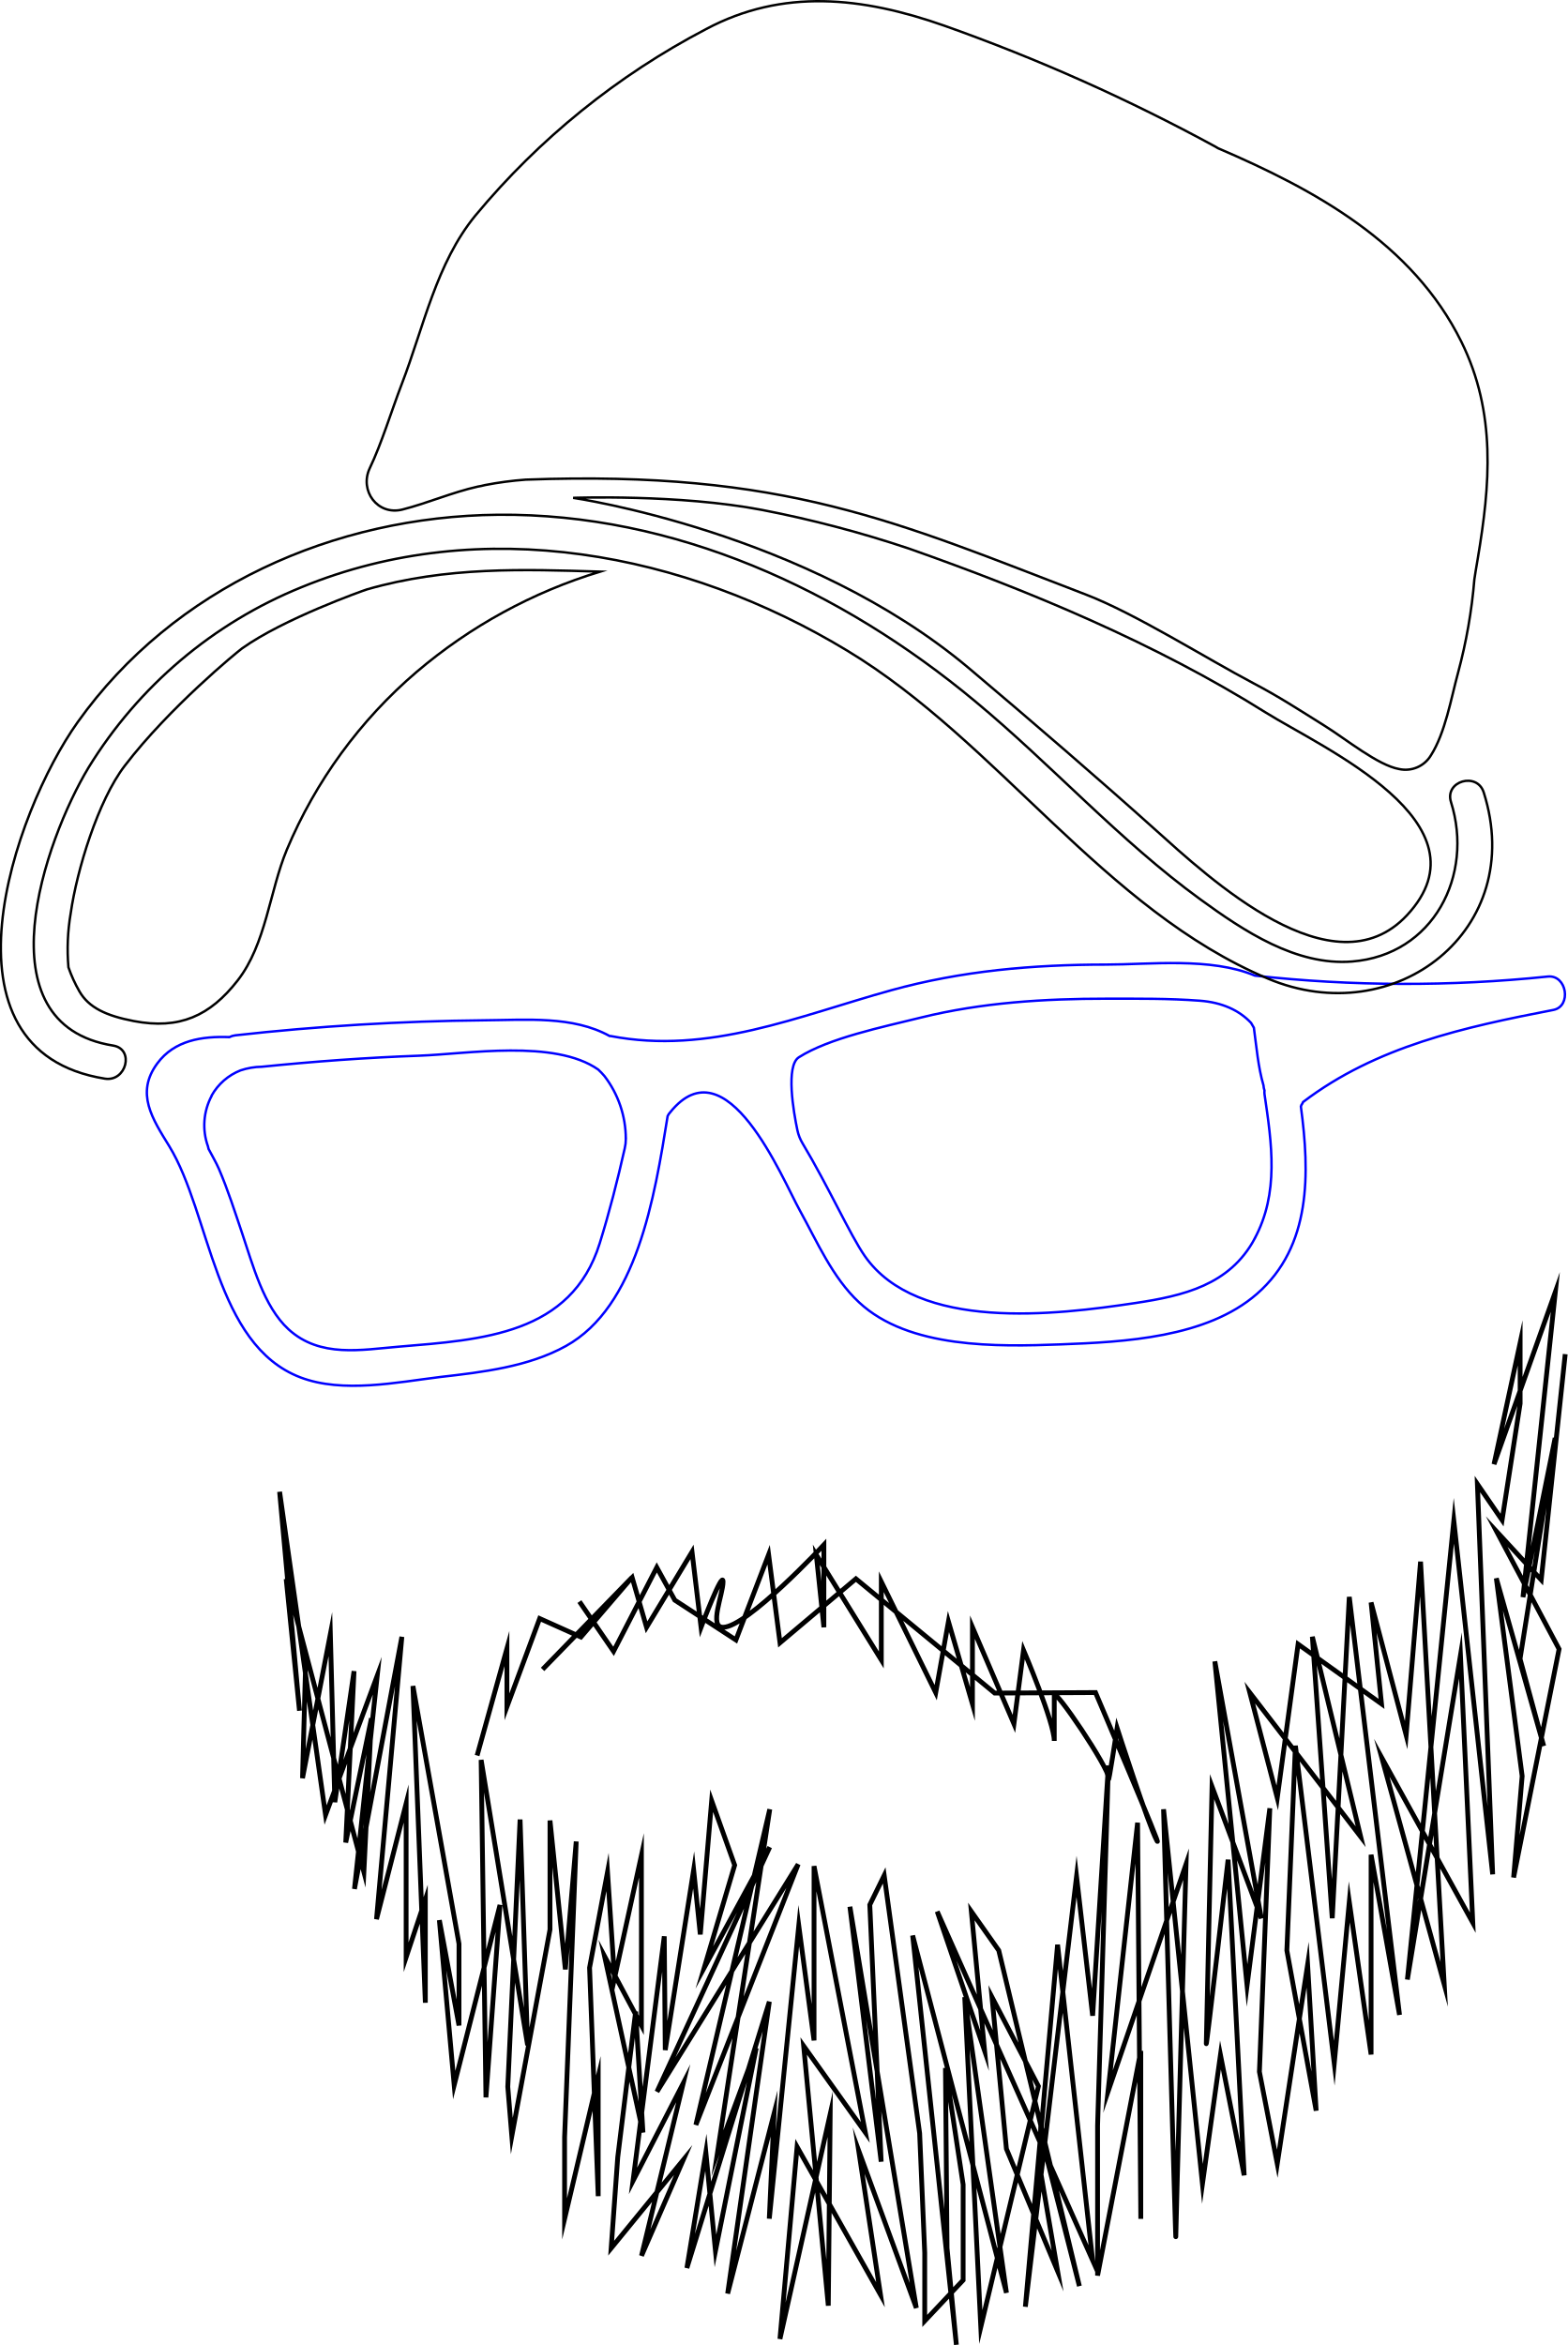
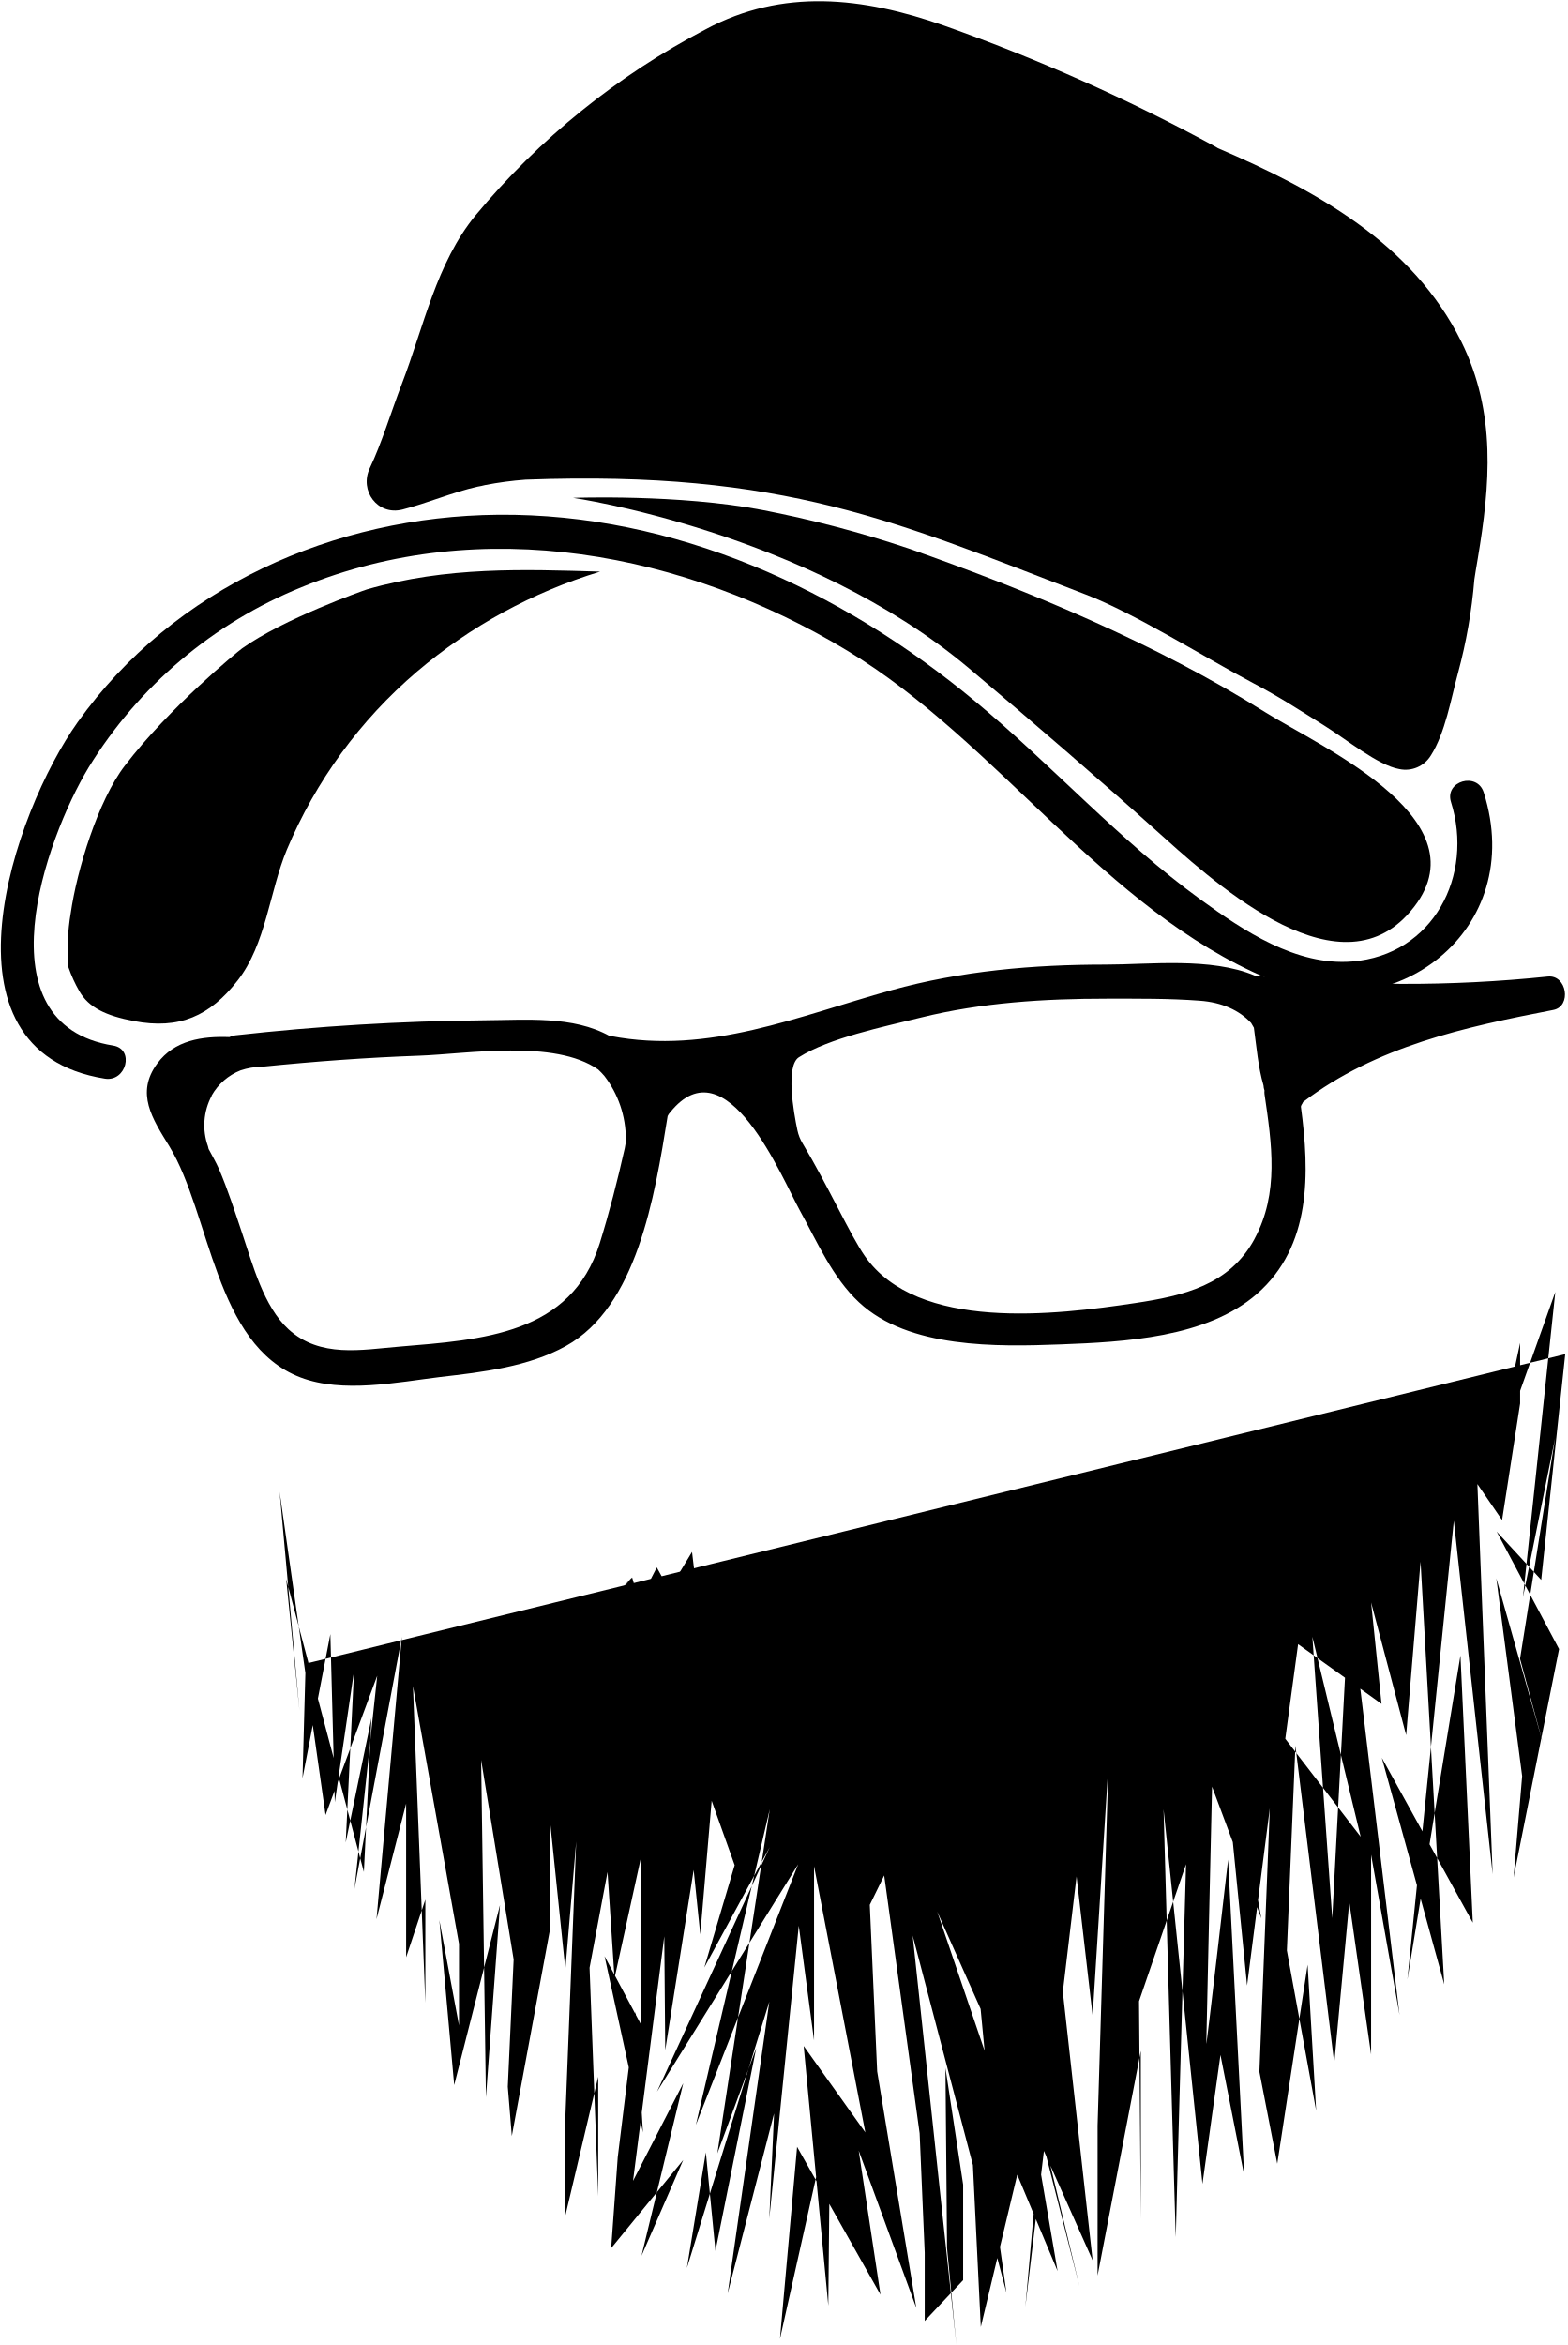
<svg xmlns="http://www.w3.org/2000/svg" id="Layer_1" data-name="Layer 1" viewBox="0 0 326.4 488.26">
  <defs>
    <style>
-       .cls-1, .cls-2, .cls-3 {
-         fill: none;
-         stroke-miterlimit: 10;
-       }
- 
-       .cls-1 {
-         stroke: blue;
-       }
- 
-       .cls-1, .cls-2 {
-         stroke-width: 0.5px;
-       }
- 
-       .cls-2, .cls-3 {
-         stroke: #000;
-       }
+      
    </style>
  </defs>
  <g>
-     <path id="glasses" class="cls-1" d="M322.34,203.33a287,287,0,0,1-61-.19c-9.18-3.88-22-2.3-31-2.3-15.19,0-30.08,1.29-44.76,5.35-19.33,5.35-37.92,13.46-58.4,9.53l-0.21,0c-7.67-4.26-17.4-3.34-26.16-3.28A509.81,509.81,0,0,0,49,215.57a3.76,3.76,0,0,0-1.24.37c-5.62-.21-11.43.63-15,5.48-4.6,6.21-1,11.55,2.5,17.25,8.61,14.1,9.42,41.32,27.33,48.13,8.83,3.36,20.1,1,29.15-.1,8.74-1,18.31-2.11,26.13-6.45,14.72-8.18,18.44-30.83,21.17-47.87a2.85,2.85,0,0,1,.53-0.78c11.76-14.65,23.3,13.76,27,20.43,3.58,6.47,6.81,14,12.32,19.12,10.34,9.67,28.79,9.27,42,8.77s30.38-1.36,40.87-10.51c11.4-9.94,11-25.2,9.16-39a1.88,1.88,0,0,0,.11-0.33,3.28,3.28,0,0,0,.35-0.63c15.29-11.62,33.61-15.59,52.13-19.17C327.34,209.53,326.34,202.92,322.34,203.33Zm-192,33.8a9,9,0,0,1-.24,2c-1.5,6.67-3.2,13.29-5.21,19.76-5.93,19-24.52,20.06-41.79,21.5-7.75.64-16.42,2.39-23-3.6-5.22-4.79-7.47-13.5-9.67-20-1.52-4.5-2.95-9-4.84-13.41-0.59-1.36-1.42-2.75-2.15-4.15a3.83,3.83,0,0,0-.13-0.54,13,13,0,0,1,.77-10.52l0,0,0-.07a11.92,11.92,0,0,1,6-5.23,14.58,14.58,0,0,1,4.45-.76c10.9-1.1,21.81-1.91,32.76-2.3,10-.35,28.19-3.48,37.29,2.88a15.47,15.47,0,0,1,1.3,1.36A21.49,21.49,0,0,1,130.33,237.13Zm130.93,20.82c-5.2,9.62-14.79,11.85-24.84,13.36-16.57,2.49-45.33,6-56.34-9.8-3.06-4.4-7.5-14.34-12.95-23.45a8.78,8.78,0,0,1-1.07-2.7c-0.81-3.81-2.48-13.44.3-15.22,6.27-4,17.5-6.31,25.42-8.27,12.67-3.13,25.67-3.93,38.68-3.93,6.43,0,13-.06,19.37.42,4.67,0.34,8.25,2,10.71,4.63,0.22,0.36.39,0.69,0.58,1,0.54,3.94.88,8.18,2,12a4,4,0,0,0,.21,1.07,3.39,3.39,0,0,0,0,.73C264.86,238.14,266.42,248.41,261.26,257.95Z" />
-     <path class="cls-2" d="M309,165c-1.37-4.35-8.2-2.38-6.82,2,4.8,15.24-3.64,31.85-20.61,33.2-11.63.93-22.56-6.38-31.56-12.92-16.91-12.29-30.93-28-47-41.32-27.86-23.16-62.55-39.12-99.29-38.78-34.08.31-67.5,15.06-87.54,43.18-13.39,18.79-30.53,68.44,5.65,74.23,4.48,0.72,6.24-6.17,1.72-6.89-27.68-4.43-14.23-42.77-5.1-57.9A93.1,93.1,0,0,1,62.8,122.26c37.51-15.39,79.87-7.25,113.69,13.24,31.42,19,53.4,53.88,87.56,68.26C290.52,214.91,318.07,193.64,309,165Z" />
-     <path class="cls-2" d="M86.8,139.87a99.23,99.23,0,0,0-27.07,37.06c-3.6,8.67-4.33,19.65-10.24,27.22-5.75,7.38-12.12,10.27-21.63,8.45-5.77-1.11-9.38-2.8-11.33-6.2a29.09,29.09,0,0,1-2.28-5,44.52,44.52,0,0,1,.48-11.29C16,181.23,20.4,166.69,26,159.42c9.24-12.09,23.5-23.77,24.42-24.42,8.63-6.16,25.13-12,26-12.28,16.64-4.79,32.74-4.17,48.56-3.7A106.84,106.84,0,0,0,86.8,139.87Z" />
-     <path class="cls-2" d="M304.33,71.14c-10.16-20.53-30.44-31.59-50.67-40.28-0.17-.1-0.32-0.21-0.5-0.3A390.78,390.78,0,0,0,196.64,5.34c-17.07-6-33.64-7.79-49.6.72A156.91,156.91,0,0,0,99,44.88C90.86,54.82,88.27,68,83.68,79.94,81.45,85.75,79.48,92.32,77,97.5c-2.2,4.66,1.62,9.91,6.82,8.59s10.35-3.58,15.67-4.77A14.89,14.89,0,0,0,101,101a71.36,71.36,0,0,1,8.47-1.13c54-2,77.32,8.84,116.68,23.93,10.25,3.93,25.1,13.31,34.81,18.42,5.56,2.93,9.32,5.41,14.92,8.91,4.49,2.8,11.11,8.23,15.52,9a6.18,6.18,0,0,0,6.59-2.84c3-4.7,4.2-11.85,5.65-17.17a109,109,0,0,0,3.41-19.5c0-.19.5-3.07,0.71-4.35C310.31,101.06,311.68,86,304.33,71.14Z" />
-     <path class="cls-2" d="M263.52,148.31c-22.82-14.31-48.91-25.18-74.35-34.13a239.76,239.76,0,0,0-30.44-8c-17.39-3.33-39.37-2.52-39.37-2.52s48.57,7,82.44,35.48c12.93,10.89,27.81,23.74,38.62,33.45,11.48,10.31,37.21,34.36,52.57,18C310.9,171.39,275.36,155.73,263.52,148.31Z" />
-     <path class="cls-3" d="M63.65,346.41L63,370.24l5.8-30,0.93,35,4-27.29L72,383.64l5.35-25.87-1.57,32-16.18-61,2.77,27.43-4.14-45.59,9.57,67.3,10.76-29-4.74,44.4,9.87-52.5L78.41,399.6l6.17-24.08v32l4-12V417L86,351.05l9.59,53.68v17L91.5,399.8l3.09,34.34,9.54-37.5-2.93,40.06-1-70.26,9.68,59.4-1.57-47-2.56,55.65,0.84,10.26,7.95-43v-22.7l3.2,31L120,383.42,117.58,445v17l7-29.6v24.87l-1.8-47.56,3.74-19.93,1.46,22.1,5.6-25.56V421.7L125.9,407.3l8,36.71-1.52-25.17-3.73,30.31-1.37,18.95,15-18.35-8.68,19.93,8.69-35.92-10.46,20.33,6.51-50.92,0.2,23.68,5.92-37.5,1.38,13.42,2.37-27.83L153,388.35l-6.32,21.31,13.62-25.06-23.48,50.92,29.41-47.36-21.31,54.27,15.39-65.72L149.4,448.35l8.09-21.91L149,468.67l-2-20.52-3.95,24.08,17.17-55.46-8.68,60.78,9.67-37.5-1,21.91,6.14-61,3.18,23.88V388.55L180.21,444l-12.84-18,5.13,54.07,0.39-39.87L162.43,487,166,447l17.37,30.79-4.54-30,12,32.76L177,397l6.51,53.09-2.37-53.48,3-6.12,7.38,53.68,1.06,24.87v14.21l8-8.49V454.86l-3.68-24.27,0.33,37.5,1.94,20.13L190.07,403l19.53,74.4-8.69-61.57,3.35,68.68,12-50.13-9.67-18.55,3,31.58,10.66,25.46-3.75-21.91,0.2-6.71L224.79,476,208,406.11,202.29,398l2.76,29-9.87-29,32.37,72.63-7.3-65.72-6.71,75.39,10.66-89.6,3.35,29,3.28-52.1-2.25,75V473.8l9-46.77V462l-0.67-82.49-6.16,56L247,388.15s-2.13,75.19-2.13,77.56-2.55-89-2.55-89l8.1,78,3.75-26.84,4.94,25.06-3.35-65.72s-4.54,39.47-4.54,38.29S252.42,372,252.42,372l10.26,27.43L253,345.92l6.71,67.49,4.74-36.9-2.17,54.86L266,450.52l6.32-41.44,1.78,30.39L268,406.11l1.78-42.63,8.09,66.11L281,396l4.54,31.77V386.18l5.92,33.35L281,332.5l-3.55,66.9-4.14-58.61,10.06,41.64-23.09-30L266,374.34l4.34-32,17.37,12.43-2.17-21.12,7.3,27.63,3-36.12,4.93,88-13-47.17,18.95,34.34-2.57-55.65-11.05,67.49,9.67-95.52,8.09,73.61L307.68,309l5.14,7.5,3.76-24.27V279.61l-5.44,25.26L323.91,269l-6.74,63.55,6.7-33.16-7.31,46,4.93,18.16-9.87-34.93L317,369.8l-1.78,21.12,9.47-47.56-13-24.47,9.28,10.06,5-47" />
-     <path class="cls-3" d="M99.36,365.53l6.21-22.28v12.14L112.39,337l8.59,3.85,10.66-12.43L113,347.59l18.65-19.13,3,10.36,9.47-15.69L146,338.82s4.58-12.14,4.58-9.47-3,9.47,0,9.47c5,0,21-17.17,21-17.17v17.17L170,323.73l13.54,21.89V329.34l11.33,23.09,2.65-14.8,5,17.17v-16l8.64,20.13,2-15.36s6.4,15.06,6.4,18.91V353c0-1.78,11.45,15.2,11.32,17.24s1.77-10.43,1.77-10.43,6.5,20.15,8.25,23.39-12.75-30.79-12.75-30.79l-21,.11-28.9-23.79-15.81,13.32-2.37-18.35-6.81,17.76-12.73-8.29-3.75-6.81-9,17.47-7.11-10.36" />
+     <path id="glasses" class="myface-1" d="M322.34,203.33a287,287,0,0,1-61-.19c-9.18-3.88-22-2.3-31-2.3-15.19,0-30.08,1.29-44.76,5.35-19.33,5.35-37.92,13.46-58.4,9.53l-0.21,0c-7.67-4.26-17.4-3.34-26.16-3.28A509.81,509.81,0,0,0,49,215.57a3.76,3.76,0,0,0-1.24.37c-5.62-.21-11.43.63-15,5.48-4.6,6.21-1,11.55,2.5,17.25,8.61,14.1,9.42,41.32,27.33,48.13,8.83,3.36,20.1,1,29.15-.1,8.74-1,18.31-2.11,26.13-6.45,14.72-8.18,18.44-30.83,21.17-47.87a2.85,2.85,0,0,1,.53-0.78c11.76-14.65,23.3,13.76,27,20.43,3.58,6.47,6.81,14,12.32,19.12,10.34,9.67,28.79,9.27,42,8.77s30.38-1.36,40.87-10.51c11.4-9.94,11-25.2,9.16-39a1.88,1.88,0,0,0,.11-0.33,3.28,3.28,0,0,0,.35-0.63c15.29-11.62,33.61-15.59,52.13-19.17C327.34,209.53,326.34,202.92,322.34,203.33Zm-192,33.8a9,9,0,0,1-.24,2c-1.5,6.67-3.2,13.29-5.21,19.76-5.93,19-24.52,20.06-41.79,21.5-7.75.64-16.42,2.39-23-3.6-5.22-4.79-7.47-13.5-9.67-20-1.52-4.5-2.95-9-4.84-13.41-0.59-1.36-1.42-2.75-2.15-4.15a3.83,3.83,0,0,0-.13-0.54,13,13,0,0,1,.77-10.52l0,0,0-.07a11.92,11.92,0,0,1,6-5.23,14.58,14.58,0,0,1,4.45-.76c10.9-1.1,21.81-1.91,32.76-2.3,10-.35,28.19-3.48,37.29,2.88a15.47,15.47,0,0,1,1.3,1.36A21.49,21.49,0,0,1,130.33,237.13Zm130.93,20.82c-5.2,9.62-14.79,11.85-24.84,13.36-16.57,2.49-45.33,6-56.34-9.8-3.06-4.4-7.5-14.34-12.95-23.45a8.78,8.78,0,0,1-1.07-2.7c-0.81-3.81-2.48-13.44.3-15.22,6.27-4,17.5-6.31,25.42-8.27,12.67-3.13,25.67-3.93,38.68-3.93,6.43,0,13-.06,19.37.42,4.67,0.34,8.25,2,10.71,4.63,0.22,0.36.39,0.69,0.58,1,0.54,3.94.88,8.18,2,12a4,4,0,0,0,.21,1.07,3.39,3.39,0,0,0,0,.73C264.86,238.14,266.42,248.41,261.26,257.95Z" />
+     <path class="myface-2" d="M309,165c-1.37-4.35-8.2-2.38-6.82,2,4.8,15.24-3.64,31.85-20.61,33.2-11.63.93-22.56-6.38-31.56-12.92-16.91-12.29-30.93-28-47-41.32-27.86-23.16-62.55-39.12-99.29-38.78-34.08.31-67.5,15.06-87.54,43.18-13.39,18.79-30.53,68.44,5.65,74.23,4.48,0.72,6.24-6.17,1.72-6.89-27.68-4.43-14.23-42.77-5.1-57.9A93.1,93.1,0,0,1,62.8,122.26c37.51-15.39,79.87-7.25,113.69,13.24,31.42,19,53.4,53.88,87.56,68.26C290.52,214.91,318.07,193.64,309,165Z" />
+     <path class="myface-2" d="M86.8,139.87a99.23,99.23,0,0,0-27.07,37.06c-3.6,8.67-4.33,19.65-10.24,27.22-5.75,7.38-12.12,10.27-21.63,8.45-5.77-1.11-9.38-2.8-11.33-6.2a29.09,29.09,0,0,1-2.28-5,44.52,44.52,0,0,1,.48-11.29C16,181.23,20.4,166.69,26,159.42c9.24-12.09,23.5-23.77,24.42-24.42,8.63-6.16,25.13-12,26-12.28,16.64-4.79,32.74-4.17,48.56-3.7A106.84,106.84,0,0,0,86.8,139.87Z" />
+     <path class="myface-2" d="M304.33,71.14c-10.16-20.53-30.44-31.59-50.67-40.28-0.17-.1-0.32-0.21-0.5-0.3A390.78,390.78,0,0,0,196.64,5.34c-17.07-6-33.64-7.79-49.6.72A156.91,156.91,0,0,0,99,44.88C90.86,54.82,88.27,68,83.68,79.94,81.45,85.75,79.48,92.32,77,97.5c-2.2,4.66,1.62,9.91,6.82,8.59s10.35-3.58,15.67-4.77A14.89,14.89,0,0,0,101,101a71.36,71.36,0,0,1,8.47-1.13c54-2,77.32,8.84,116.68,23.93,10.25,3.93,25.1,13.31,34.81,18.42,5.56,2.93,9.32,5.41,14.92,8.91,4.49,2.8,11.11,8.23,15.52,9a6.18,6.18,0,0,0,6.59-2.84c3-4.7,4.2-11.85,5.65-17.17a109,109,0,0,0,3.41-19.5c0-.19.5-3.07,0.71-4.35C310.31,101.06,311.68,86,304.33,71.14Z" />
+     <path class="myface-2" d="M263.52,148.31c-22.82-14.31-48.91-25.18-74.35-34.13a239.76,239.76,0,0,0-30.44-8c-17.39-3.33-39.37-2.52-39.37-2.52s48.57,7,82.44,35.48c12.93,10.89,27.81,23.74,38.62,33.45,11.48,10.31,37.21,34.36,52.57,18C310.9,171.39,275.36,155.73,263.52,148.31Z" />
+     <path class="myface-3" d="M63.65,346.41L63,370.24l5.8-30,0.93,35,4-27.29L72,383.64l5.35-25.87-1.57,32-16.18-61,2.77,27.43-4.14-45.59,9.57,67.3,10.76-29-4.74,44.4,9.87-52.5L78.41,399.6l6.17-24.08v32l4-12V417L86,351.05l9.59,53.68v17L91.5,399.8l3.09,34.34,9.54-37.5-2.93,40.06-1-70.26,9.68,59.4-1.57-47-2.56,55.65,0.84,10.26,7.95-43v-22.7l3.2,31L120,383.42,117.58,445v17l7-29.6v24.87l-1.8-47.56,3.74-19.93,1.46,22.1,5.6-25.56V421.7L125.9,407.3l8,36.71-1.52-25.17-3.73,30.31-1.37,18.95,15-18.35-8.68,19.93,8.69-35.92-10.46,20.33,6.51-50.92,0.2,23.68,5.92-37.5,1.38,13.42,2.37-27.83L153,388.35l-6.32,21.31,13.62-25.06-23.48,50.92,29.41-47.36-21.31,54.27,15.39-65.72L149.4,448.35l8.09-21.91L149,468.67l-2-20.52-3.95,24.08,17.17-55.46-8.68,60.78,9.67-37.5-1,21.91,6.14-61,3.18,23.88V388.55L180.21,444l-12.84-18,5.13,54.07,0.39-39.87L162.43,487,166,447l17.37,30.79-4.54-30,12,32.76L177,397l6.51,53.09-2.37-53.48,3-6.12,7.38,53.68,1.06,24.87v14.21l8-8.49V454.86l-3.68-24.27,0.33,37.5,1.94,20.13L190.07,403l19.53,74.4-8.69-61.57,3.35,68.68,12-50.13-9.67-18.55,3,31.58,10.66,25.46-3.75-21.91,0.2-6.71L224.79,476,208,406.11,202.29,398l2.76,29-9.87-29,32.37,72.63-7.3-65.72-6.71,75.39,10.66-89.6,3.35,29,3.28-52.1-2.25,75V473.8l9-46.77V462l-0.67-82.49-6.16,56L247,388.15s-2.13,75.19-2.13,77.56-2.55-89-2.55-89l8.1,78,3.75-26.84,4.94,25.06-3.35-65.72s-4.54,39.47-4.54,38.29S252.42,372,252.42,372l10.26,27.43L253,345.92l6.71,67.49,4.74-36.9-2.17,54.86L266,450.52l6.32-41.44,1.78,30.39L268,406.11l1.78-42.63,8.09,66.11L281,396l4.54,31.77V386.18l5.92,33.35L281,332.5l-3.55,66.9-4.14-58.61,10.06,41.64-23.09-30L266,374.34l4.34-32,17.37,12.43-2.17-21.12,7.3,27.63,3-36.12,4.93,88-13-47.17,18.95,34.34-2.57-55.65-11.05,67.49,9.67-95.52,8.09,73.61L307.68,309l5.14,7.5,3.76-24.27V279.61l-5.44,25.26L323.91,269l-6.74,63.55,6.7-33.16-7.31,46,4.93,18.16-9.87-34.93L317,369.8l-1.78,21.12,9.47-47.56-13-24.47,9.28,10.06,5-47" />
+     <path class="myface-3" d="M99.36,365.53l6.21-22.28v12.14L112.39,337l8.59,3.85,10.66-12.43L113,347.59l18.65-19.13,3,10.36,9.47-15.69L146,338.82s4.58-12.14,4.58-9.47-3,9.47,0,9.47c5,0,21-17.17,21-17.17v17.17L170,323.73l13.54,21.89V329.34l11.33,23.09,2.65-14.8,5,17.17v-16l8.64,20.13,2-15.36s6.4,15.06,6.4,18.91V353c0-1.78,11.45,15.2,11.32,17.24s1.77-10.43,1.77-10.43,6.5,20.15,8.25,23.39-12.75-30.79-12.75-30.79l-21,.11-28.9-23.79-15.81,13.32-2.37-18.35-6.81,17.76-12.73-8.29-3.75-6.81-9,17.47-7.11-10.36" />
  </g>
</svg>
